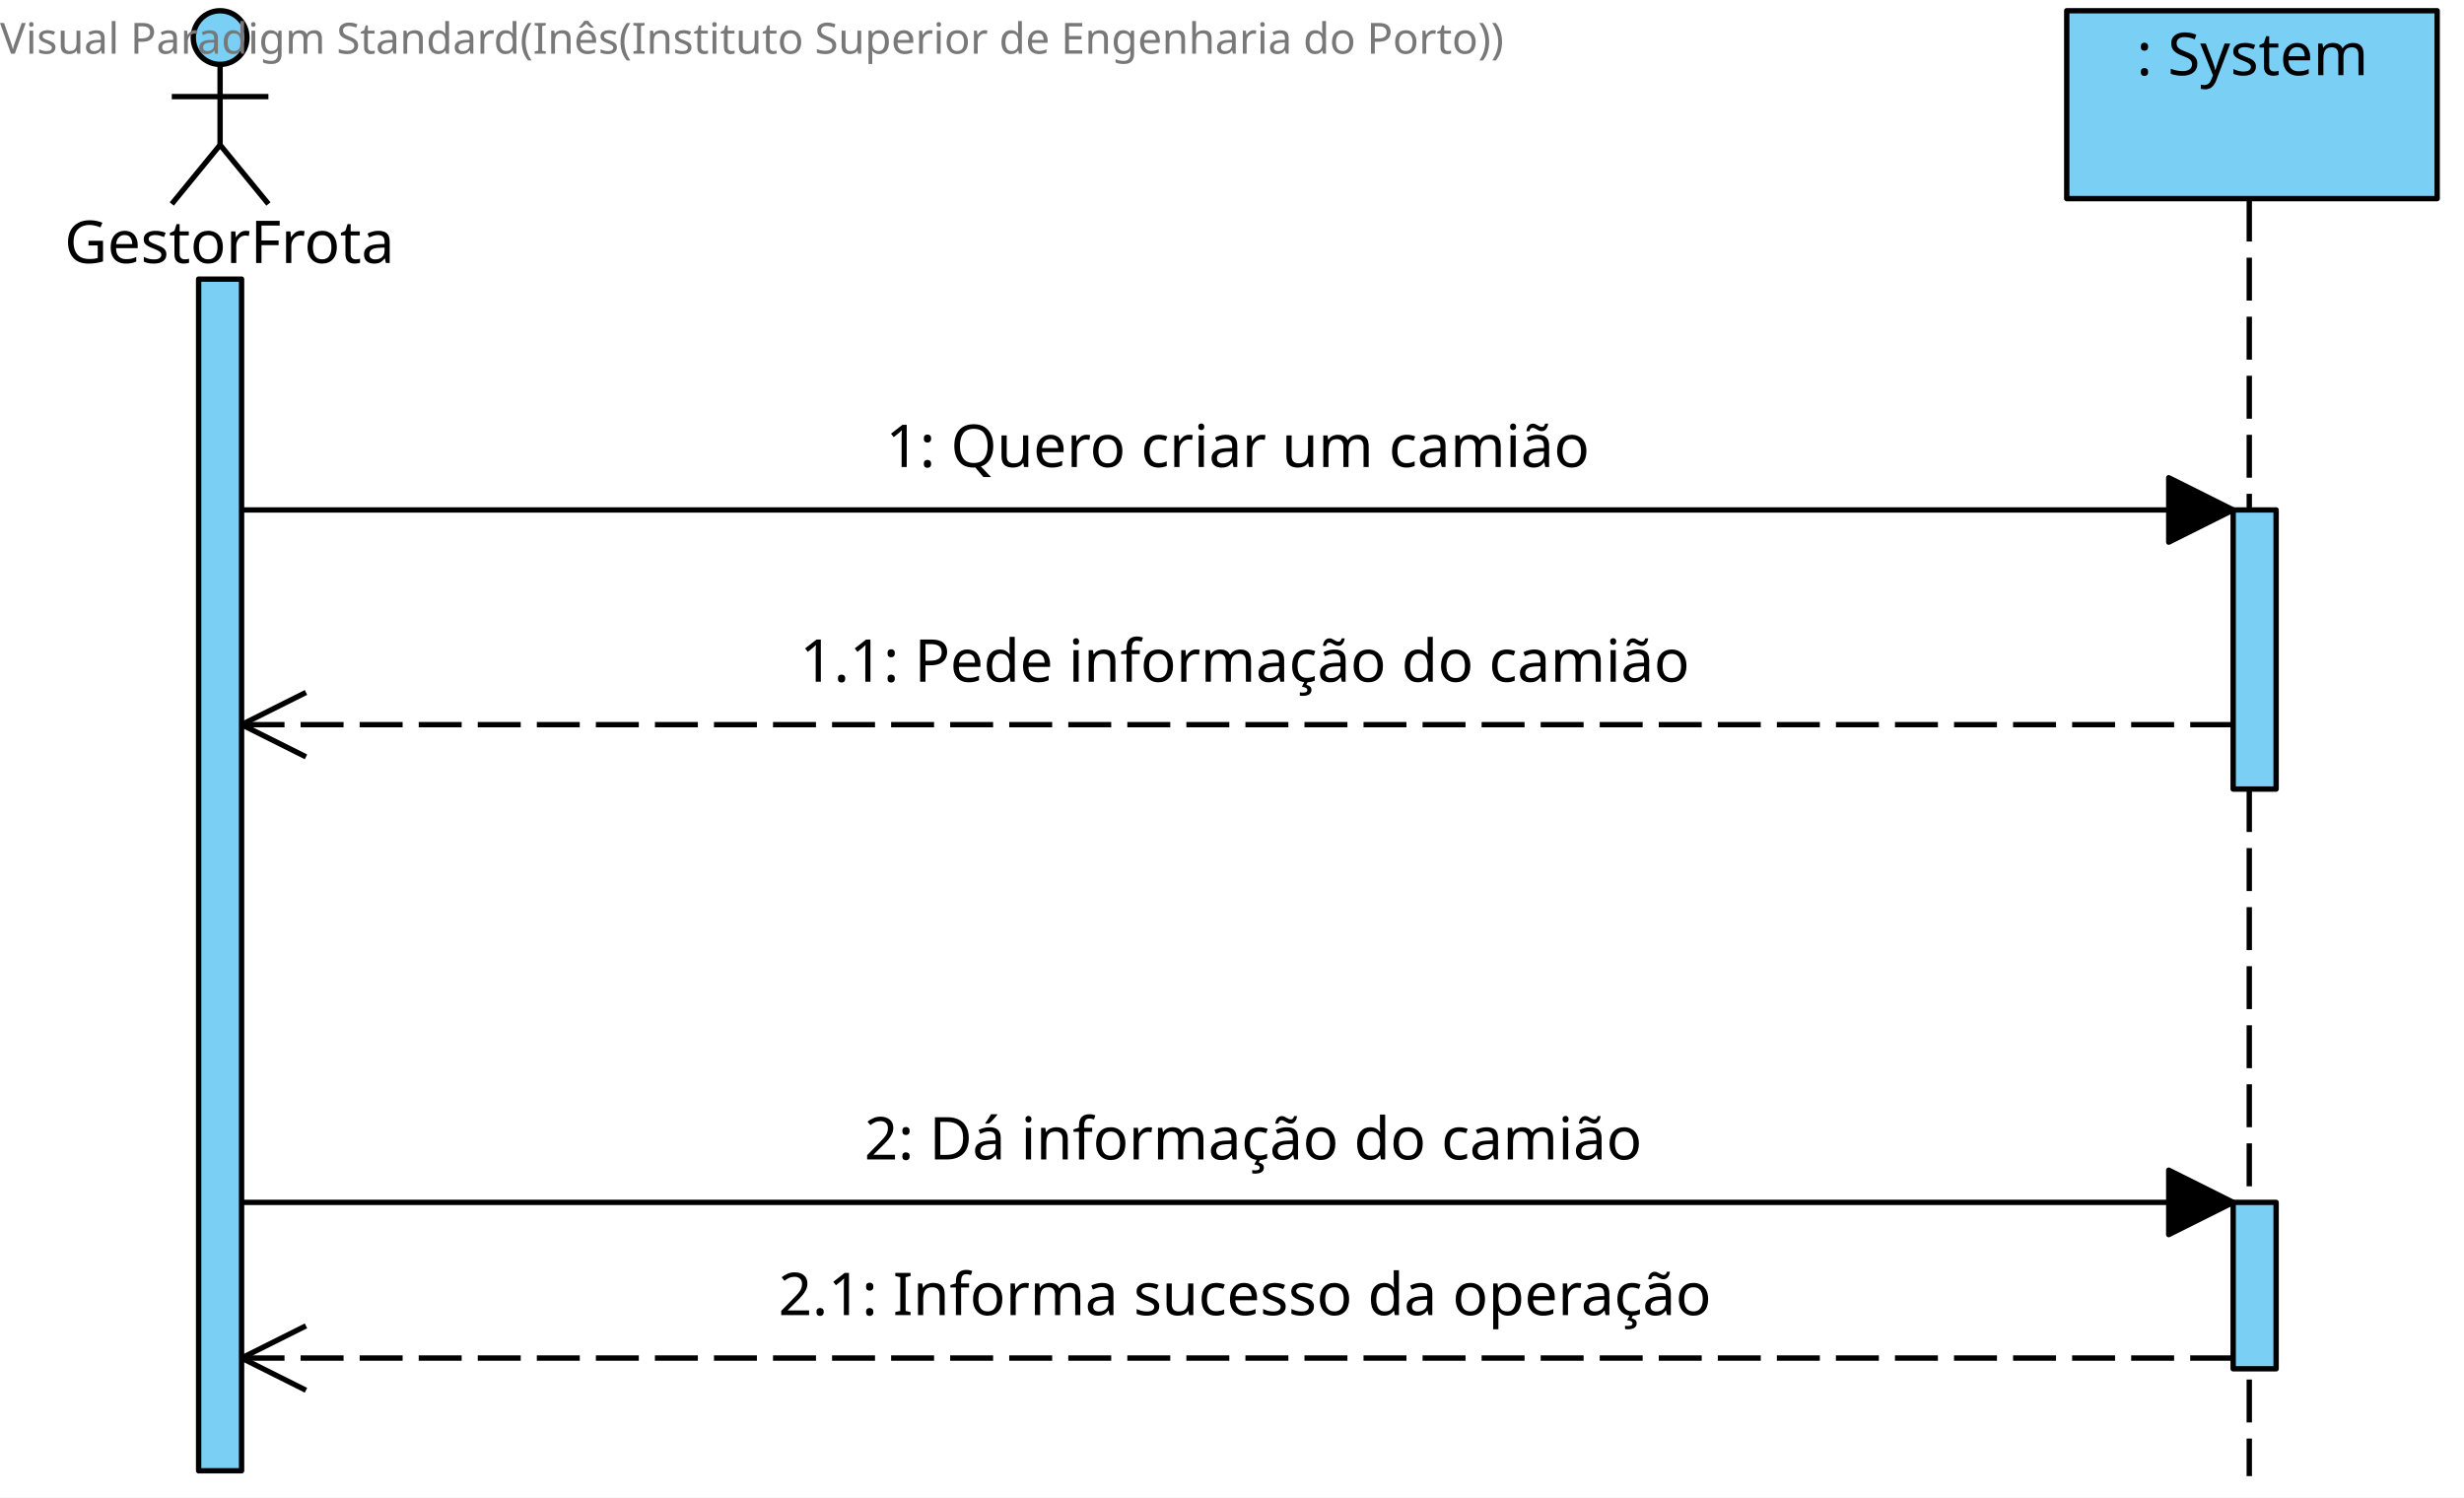
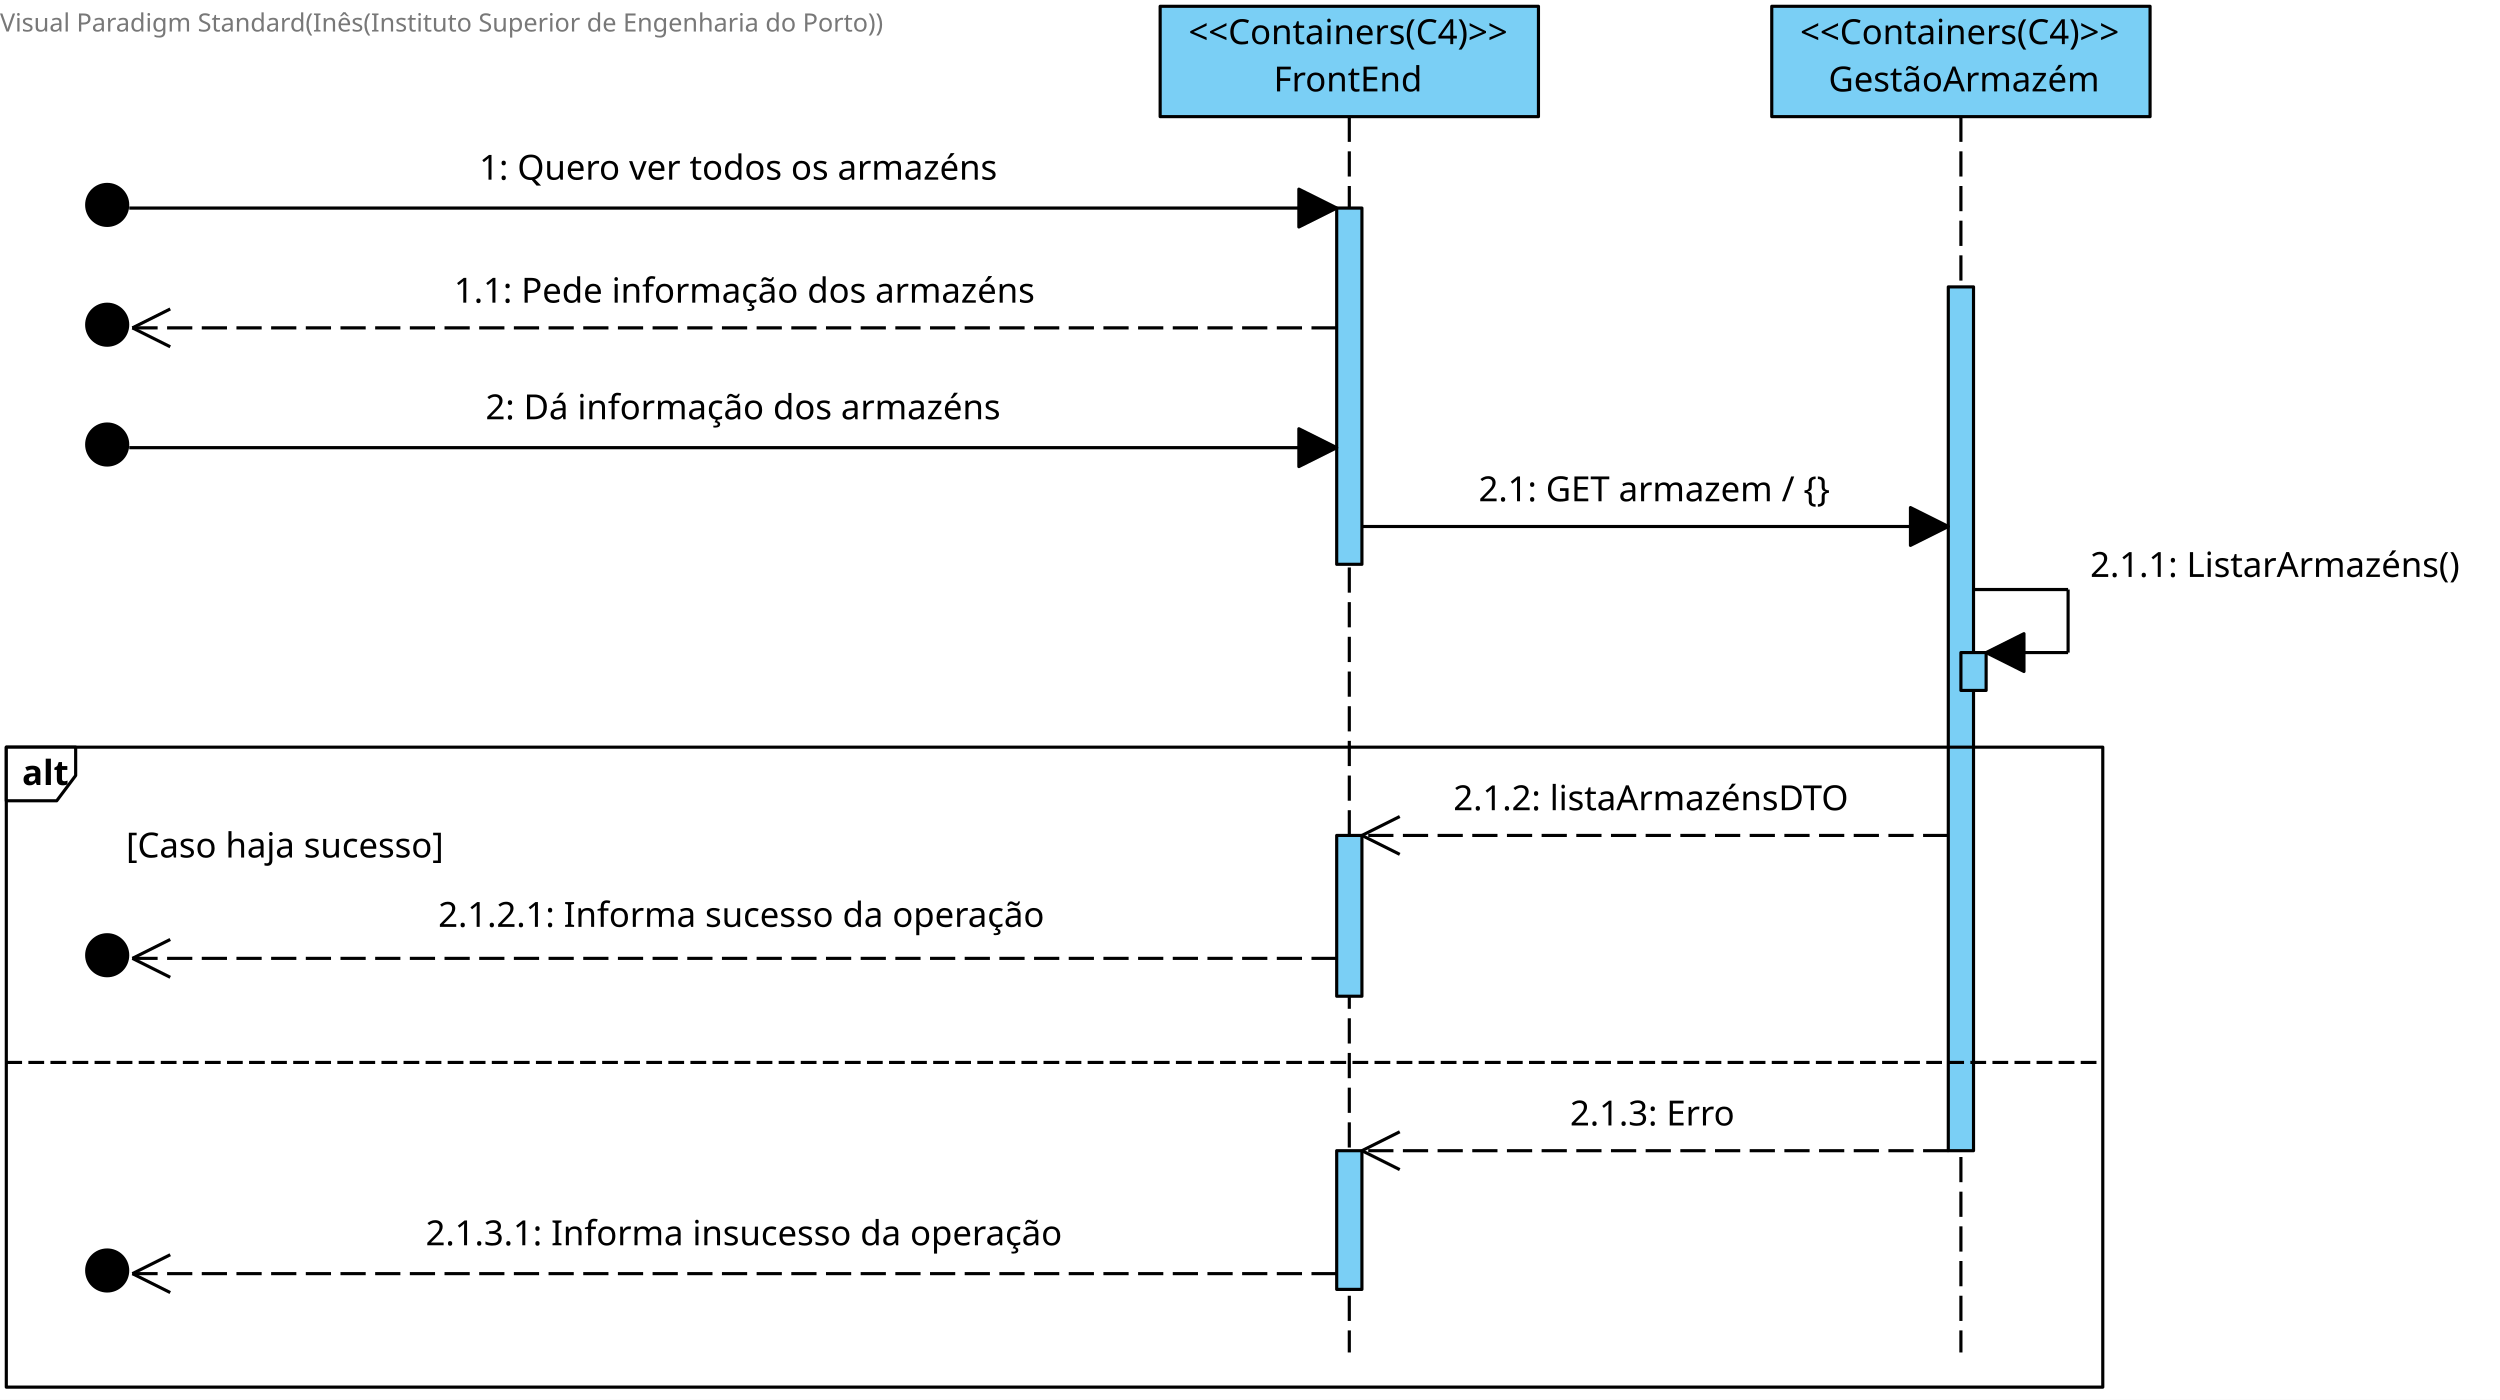
- <svg xmlns="http://www.w3.org/2000/svg" fill-opacity="0" color-rendering="auto" color-interpolation="auto" text-rendering="auto" stroke="rgb(0,0,0)" stroke-linecap="square" width="459" stroke-miterlimit="10" shape-rendering="auto" stroke-opacity="0" fill="rgb(0,0,0)" stroke-dasharray="none" font-weight="normal" stroke-width="1" height="279" font-family="'Dialog'" font-style="normal" stroke-linejoin="miter" font-size="12px" stroke-dashoffset="0" image-rendering="auto">
+ <svg xmlns="http://www.w3.org/2000/svg" fill-opacity="0" color-rendering="auto" color-interpolation="auto" text-rendering="auto" stroke="rgb(0,0,0)" stroke-linecap="square" width="793" stroke-miterlimit="10" shape-rendering="auto" stroke-opacity="0" fill="rgb(0,0,0)" stroke-dasharray="none" font-weight="normal" stroke-width="1" height="444" font-family="'Dialog'" font-style="normal" stroke-linejoin="miter" font-size="12px" stroke-dashoffset="0" image-rendering="auto">
  <defs id="genericDefs" />
  <g>
    <defs id="defs1">
      <clipPath clipPathUnits="userSpaceOnUse" id="clipPath1">
-         <path d="M-7 -7 L71 -7 L71 284 L-7 284 L-7 -7 Z" />
+         <path d="M-7 -7 L132 -7 L132 438 L-7 438 L-7 -7 Z" />
      </clipPath>
      <clipPath clipPathUnits="userSpaceOnUse" id="clipPath2">
-         <path d="M-7 -7 L81 -7 L81 284 L-7 284 L-7 -7 Z" />
+         <path d="M-7 -7 L19 -7 L19 124 L-7 124 L-7 -7 Z" />
      </clipPath>
      <clipPath clipPathUnits="userSpaceOnUse" id="clipPath3">
-         <path d="M-7 -7 L19 -7 L19 63 L-7 63 L-7 -7 Z" />
+         <path d="M-7 -7 L19 -7 L19 285 L-7 285 L-7 -7 Z" />
      </clipPath>
      <clipPath clipPathUnits="userSpaceOnUse" id="clipPath4">
-         <path d="M-7 -7 L19 -7 L19 42 L-7 42 L-7 -7 Z" />
+         <path d="M-7 -7 L26 -7 L26 31 L-7 31 L-7 -7 Z" />
      </clipPath>
      <clipPath clipPathUnits="userSpaceOnUse" id="clipPath5">
-         <path d="M-79 -15 L158 -15 L158 30 L-79 30 L-79 -15 Z" />
+         <path d="M-7 -7 L19 -7 L19 55 L-7 55 L-7 -7 Z" />
      </clipPath>
      <clipPath clipPathUnits="userSpaceOnUse" id="clipPath6">
-         <path d="M-70 -15 L140 -15 L140 30 L-70 30 L-70 -15 Z" />
+         <path d="M-7 -7 L19 -7 L19 23 L-7 23 L-7 -7 Z" />
      </clipPath>
      <clipPath clipPathUnits="userSpaceOnUse" id="clipPath7">
-         <path d="M0 0 L475 0 L475 104 L0 104 L0 0 Z" />
+         <path d="M-7 -7 L676 -7 L676 214 L-7 214 L-7 -7 Z" />
      </clipPath>
      <clipPath clipPathUnits="userSpaceOnUse" id="clipPath8">
-         <path d="M306 30 L306 45 L161 45 L161 30 ZM324 70 L324 85 L145 85 L145 70 ZM0 0 L0 104 L475 104 L475 0 L86 0 L86 7 L7 7 L7 0 Z" />
+         <path d="M137 23 L137 38 L38 38 L38 23 ZM-7 -7 L-7 214 L676 214 L676 -7 Z" />
      </clipPath>
      <clipPath clipPathUnits="userSpaceOnUse" id="clipPath9">
-         <path d="M324 30 L324 45 L145 45 L145 30 ZM0 0 L0 104 L475 104 L475 0 L306 0 L306 5 L161 5 L161 0 Z" />
+         <path d="M0 0 L0 18 L23 18 L23 0 Z" />
      </clipPath>
      <clipPath clipPathUnits="userSpaceOnUse" id="clipPath10">
-         <path d="M314 30 L314 45 L156 45 L156 30 ZM328 59 L328 74 L141 74 L141 59 ZM0 0 L0 104 L475 104 L475 0 Z" />
+         <path d="M-7 -7 L19 -7 L19 62 L-7 62 L-7 -7 Z" />
      </clipPath>
      <clipPath clipPathUnits="userSpaceOnUse" id="clipPath11">
-         <path d="M314 1 L314 16 L156 16 L156 1 ZM328 30 L328 45 L141 45 L141 30 ZM0 0 L0 104 L475 104 L475 0 Z" />
+         <path d="M-7 -7 L676 -7 L676 113 L-7 113 L-7 -7 Z" />
      </clipPath>
      <clipPath clipPathUnits="userSpaceOnUse" id="clipPath12">
-         <path d="M-187 -15 L374 -15 L374 30 L-187 30 L-187 -15 Z" />
+         <path d="M0 0 L0 4 L665 4 L665 0 Z" />
      </clipPath>
      <clipPath clipPathUnits="userSpaceOnUse" id="clipPath13">
-         <path d="M-158 -15 L316 -15 L316 30 L-158 30 L-158 -15 Z" />
+         <path d="M-7 -7 L676 -7 L676 94 L-7 94 L-7 -7 Z" />
      </clipPath>
      <clipPath clipPathUnits="userSpaceOnUse" id="clipPath14">
-         <path d="M-179 -15 L358 -15 L358 30 L-179 30 L-179 -15 Z" />
+         <path d="M0 0 L0 15 L120 15 L120 0 Z" />
      </clipPath>
      <clipPath clipPathUnits="userSpaceOnUse" id="clipPath15">
-         <path d="M-145 -15 L290 -15 L290 30 L-145 30 L-145 -15 Z" />
+         <path d="M-121 -30 L242 -30 L242 60 L-121 60 L-121 -30 Z" />
+       </clipPath>
+       <clipPath clipPathUnits="userSpaceOnUse" id="clipPath16">
+         <path d="M0 0 L290 0 L290 104 L0 104 L0 0 Z" />
+       </clipPath>
+       <clipPath clipPathUnits="userSpaceOnUse" id="clipPath17">
+         <path d="M208 30 L208 45 L78 45 L78 30 ZM0 0 L0 104 L290 104 L290 69 L272 69 L272 54 L290 54 L290 0 Z" />
+       </clipPath>
+       <clipPath clipPathUnits="userSpaceOnUse" id="clipPath18">
+         <path d="M212 30 L212 45 L69 45 L69 30 ZM0 0 L0 104 L290 104 L290 0 Z" />
+       </clipPath>
+       <clipPath clipPathUnits="userSpaceOnUse" id="clipPath19">
+         <path d="M0 0 L487 0 L487 104 L0 104 L0 0 Z" />
+       </clipPath>
+       <clipPath clipPathUnits="userSpaceOnUse" id="clipPath20">
+         <path d="M330 29 L330 44 L152 44 L152 29 ZM340 68 L340 83 L143 83 L143 68 ZM0 0 L0 104 L487 104 L487 16 L377 16 L377 0 Z" />
+       </clipPath>
+       <clipPath clipPathUnits="userSpaceOnUse" id="clipPath21">
+         <path d="M0 0 L486 0 L486 104 L0 104 L0 0 Z" />
+       </clipPath>
+       <clipPath clipPathUnits="userSpaceOnUse" id="clipPath22">
+         <path d="M342 28 L342 43 L137 43 L137 28 ZM0 0 L0 104 L486 104 L486 6 L459 6 L459 0 Z" />
+       </clipPath>
+       <clipPath clipPathUnits="userSpaceOnUse" id="clipPath23">
+         <path d="M179 30 L179 45 L107 45 L107 30 ZM0 0 L0 104 L290 104 L290 0 Z" />
+       </clipPath>
+       <clipPath clipPathUnits="userSpaceOnUse" id="clipPath24">
+         <path d="M348 29 L348 44 L134 44 L134 29 ZM0 0 L0 104 L486 104 L486 0 Z" />
+       </clipPath>
+       <clipPath clipPathUnits="userSpaceOnUse" id="clipPath25">
+         <path d="M0 0 L134 0 L134 124 L0 124 L0 0 Z" />
+       </clipPath>
+       <clipPath clipPathUnits="userSpaceOnUse" id="clipPath26">
+         <path d="M0 0 L0 10 L14 10 L14 25 L0 25 L0 108 L18 108 L18 123 L0 123 L0 124 L134 124 L134 49 L78 49 L78 34 L134 34 L134 0 Z" />
+       </clipPath>
+       <clipPath clipPathUnits="userSpaceOnUse" id="clipPath27">
+         <path d="M339 30 L339 45 L142 45 L142 30 ZM328 67 L328 82 L152 82 L152 67 ZM0 0 L0 104 L468 104 L468 93 L486 93 L486 0 L329 0 L329 6 L151 6 L151 0 Z" />
+       </clipPath>
+       <clipPath clipPathUnits="userSpaceOnUse" id="clipPath28">
+         <path d="M329 29 L329 44 L153 44 L153 29 ZM0 0 L0 104 L487 104 L487 70 L469 70 L469 55 L487 55 L487 0 L340 0 L340 7 L143 7 L143 0 Z" />
+       </clipPath>
+       <clipPath clipPathUnits="userSpaceOnUse" id="clipPath29">
+         <path d="M-176 -15 L352 -15 L352 30 L-176 30 L-176 -15 Z" />
+       </clipPath>
+       <clipPath clipPathUnits="userSpaceOnUse" id="clipPath30">
+         <path d="M-197 -15 L394 -15 L394 30 L-197 30 L-197 -15 Z" />
+       </clipPath>
+       <clipPath clipPathUnits="userSpaceOnUse" id="clipPath31">
+         <path d="M-135 -15 L270 -15 L270 30 L-135 30 L-135 -15 Z" />
+       </clipPath>
+       <clipPath clipPathUnits="userSpaceOnUse" id="clipPath32">
+         <path d="M-214 -15 L428 -15 L428 30 L-214 30 L-214 -15 Z" />
+       </clipPath>
+       <clipPath clipPathUnits="userSpaceOnUse" id="clipPath33">
+         <path d="M-72 -15 L144 -15 L144 30 L-72 30 L-72 -15 Z" />
+       </clipPath>
+       <clipPath clipPathUnits="userSpaceOnUse" id="clipPath34">
+         <path d="M-205 -15 L410 -15 L410 30 L-205 30 L-205 -15 Z" />
+       </clipPath>
+       <clipPath clipPathUnits="userSpaceOnUse" id="clipPath35">
+         <path d="M-178 -15 L356 -15 L356 30 L-178 30 L-178 -15 Z" />
+       </clipPath>
+       <clipPath clipPathUnits="userSpaceOnUse" id="clipPath36">
+         <path d="M-143 -15 L286 -15 L286 30 L-143 30 L-143 -15 Z" />
+       </clipPath>
+       <clipPath clipPathUnits="userSpaceOnUse" id="clipPath37">
+         <path d="M-130 -15 L260 -15 L260 30 L-130 30 L-130 -15 Z" />
      </clipPath>
    </defs>
    <g fill="white" text-rendering="geometricPrecision" fill-opacity="1" stroke-opacity="1" stroke="white">
-       <rect x="0" width="459" height="279" y="0" stroke="none" />
-     </g>
-     <g font-size="11px" transform="translate(11,2)" fill-opacity="1" fill="rgb(122,207,245)" text-rendering="geometricPrecision" image-rendering="optimizeQuality" font-family="sans-serif" stroke="rgb(122,207,245)" stroke-opacity="1">
-       <circle r="5" clip-path="url(#clipPath1)" cx="30" cy="5" stroke="none" />
-       <rect x="26" width="8" height="222" y="50" clip-path="url(#clipPath1)" stroke="none" />
-     </g>
-     <g stroke-linecap="butt" font-size="11px" transform="translate(11,2)" fill-opacity="1" fill="black" text-rendering="geometricPrecision" image-rendering="optimizeQuality" font-family="sans-serif" stroke-linejoin="round" stroke="black" stroke-opacity="1" stroke-miterlimit="0">
-       <circle fill="none" r="5" clip-path="url(#clipPath1)" cx="30" cy="5" />
-       <rect fill="none" x="26" width="8" height="222" y="50" clip-path="url(#clipPath1)" />
-       <line y2="25" fill="none" x1="30" clip-path="url(#clipPath1)" x2="30" y1="10" />
-       <line y2="36" fill="none" x1="30" clip-path="url(#clipPath1)" x2="21" y1="25" />
-       <line y2="36" fill="none" x1="30" clip-path="url(#clipPath1)" x2="39" y1="25" />
-       <line y2="16" fill="none" x1="21" clip-path="url(#clipPath1)" x2="39" y1="16" />
-     </g>
-     <g font-size="11px" transform="translate(385,2)" fill-opacity="1" fill="rgb(122,207,245)" text-rendering="geometricPrecision" image-rendering="optimizeQuality" font-family="sans-serif" stroke="rgb(122,207,245)" stroke-opacity="1">
-       <rect x="0" width="69" height="35" y="0" clip-path="url(#clipPath2)" stroke="none" />
-     </g>
-     <g stroke-linecap="butt" font-size="11px" transform="translate(385,2)" fill-opacity="1" fill="black" text-rendering="geometricPrecision" image-rendering="optimizeQuality" font-family="sans-serif" stroke-linejoin="round" stroke="black" stroke-opacity="1" stroke-miterlimit="0">
-       <rect fill="none" x="0" width="69" height="35" y="0" clip-path="url(#clipPath2)" />
-       <line clip-path="url(#clipPath2)" fill="none" x1="34" x2="34" y1="35" y2="273" stroke-linejoin="bevel" stroke-dasharray="8,3" />
-     </g>
-     <g font-size="11px" transform="translate(416,95)" fill-opacity="1" fill="rgb(122,207,245)" text-rendering="geometricPrecision" image-rendering="optimizeQuality" font-family="sans-serif" stroke="rgb(122,207,245)" stroke-opacity="1">
-       <rect x="0" width="8" height="52" y="0" clip-path="url(#clipPath3)" stroke="none" />
-     </g>
-     <g stroke-linecap="butt" font-size="11px" transform="translate(416,95)" fill-opacity="1" fill="black" text-rendering="geometricPrecision" image-rendering="optimizeQuality" font-family="sans-serif" stroke-linejoin="round" stroke="black" stroke-opacity="1" stroke-miterlimit="0">
-       <rect fill="none" x="0" width="8" height="52" y="0" clip-path="url(#clipPath3)" />
-     </g>
-     <g font-size="11px" transform="translate(416,224)" fill-opacity="1" fill="rgb(122,207,245)" text-rendering="geometricPrecision" image-rendering="optimizeQuality" font-family="sans-serif" stroke="rgb(122,207,245)" stroke-opacity="1">
-       <rect x="0" width="8" height="31" y="0" clip-path="url(#clipPath4)" stroke="none" />
-     </g>
-     <g stroke-linecap="butt" font-size="11px" transform="translate(416,224)" fill-opacity="1" fill="black" text-rendering="geometricPrecision" image-rendering="optimizeQuality" font-family="sans-serif" stroke-linejoin="round" stroke="black" stroke-opacity="1" stroke-miterlimit="0">
-       <rect fill="none" x="0" width="8" height="31" y="0" clip-path="url(#clipPath4)" />
-     </g>
-     <g font-size="11px" transform="translate(2,37)" fill-opacity="1" fill="black" text-rendering="geometricPrecision" image-rendering="optimizeQuality" font-family="sans-serif" stroke="black" stroke-opacity="1">
-       <text x="10" xml:space="preserve" y="12" clip-path="url(#clipPath5)" stroke="none">GestorFrota</text>
-     </g>
-     <g font-size="11px" transform="translate(385,2)" fill-opacity="1" fill="black" text-rendering="geometricPrecision" image-rendering="optimizeQuality" font-family="sans-serif" stroke="black" stroke-opacity="1">
-       <text x="13" xml:space="preserve" y="12" clip-path="url(#clipPath6)" stroke="none">: System</text>
-     </g>
-     <g stroke-linecap="butt" font-size="11px" transform="translate(-5,45)" fill-opacity="1" fill="black" text-rendering="geometricPrecision" image-rendering="optimizeQuality" font-family="sans-serif" stroke-linejoin="round" stroke="black" stroke-opacity="1">
-       <line y2="50" fill="none" x1="50" clip-path="url(#clipPath8)" x2="421" y1="50" />
-       <polygon points=" 421 50 409 44 409 56" clip-path="url(#clipPath8)" stroke="none" />
-       <polygon fill="none" points=" 421 50 409 44 409 56" clip-path="url(#clipPath8)" />
-     </g>
-     <g fill-opacity="1" text-rendering="geometricPrecision" stroke="black" stroke-linecap="butt" transform="translate(-5,85)" stroke-miterlimit="0" stroke-opacity="1" fill="black" stroke-dasharray="8,3" font-family="sans-serif" stroke-linejoin="round" font-size="11px" image-rendering="optimizeQuality">
-       <line y2="50" fill="none" x1="421" clip-path="url(#clipPath9)" x2="50" y1="50" />
-       <line clip-path="url(#clipPath9)" fill="none" x1="50" x2="62" y1="50" y2="56" stroke-dasharray="none" stroke-miterlimit="10" />
-       <line clip-path="url(#clipPath9)" fill="none" x1="50" x2="62" y1="50" y2="44" stroke-dasharray="none" stroke-miterlimit="10" />
-     </g>
-     <g stroke-linecap="butt" font-size="11px" transform="translate(-5,174)" fill-opacity="1" fill="black" text-rendering="geometricPrecision" image-rendering="optimizeQuality" font-family="sans-serif" stroke-linejoin="round" stroke="black" stroke-opacity="1">
-       <line y2="50" fill="none" x1="50" clip-path="url(#clipPath10)" x2="421" y1="50" />
-       <polygon points=" 421 50 409 44 409 56" clip-path="url(#clipPath10)" stroke="none" />
-       <polygon fill="none" points=" 421 50 409 44 409 56" clip-path="url(#clipPath10)" />
-     </g>
-     <g fill-opacity="1" text-rendering="geometricPrecision" stroke="black" stroke-linecap="butt" transform="translate(-5,203)" stroke-miterlimit="0" stroke-opacity="1" fill="black" stroke-dasharray="8,3" font-family="sans-serif" stroke-linejoin="round" font-size="11px" image-rendering="optimizeQuality">
-       <line y2="50" fill="none" x1="421" clip-path="url(#clipPath11)" x2="50" y1="50" />
-       <line clip-path="url(#clipPath11)" fill="none" x1="50" x2="62" y1="50" y2="56" stroke-dasharray="none" stroke-miterlimit="10" />
-       <line clip-path="url(#clipPath11)" fill="none" x1="50" x2="62" y1="50" y2="44" stroke-dasharray="none" stroke-miterlimit="10" />
-     </g>
-     <g font-size="11px" transform="translate(136,233)" fill-opacity="1" fill="white" text-rendering="geometricPrecision" image-rendering="optimizeQuality" font-family="sans-serif" stroke="white" stroke-opacity="1">
-       <rect x="0" width="187" height="15" y="0" clip-path="url(#clipPath12)" stroke="none" />
-       <text fill="black" x="9" xml:space="preserve" y="12" clip-path="url(#clipPath12)" stroke="none">2.1: Informa sucesso da operação</text>
-     </g>
-     <g font-size="11px" transform="translate(151,204)" fill-opacity="1" fill="white" text-rendering="geometricPrecision" image-rendering="optimizeQuality" font-family="sans-serif" stroke="white" stroke-opacity="1">
-       <rect x="0" width="158" height="15" y="0" clip-path="url(#clipPath13)" stroke="none" />
-       <text fill="black" x="10" xml:space="preserve" y="12" clip-path="url(#clipPath13)" stroke="none">2: Dá informação do camião</text>
-     </g>
-     <g font-size="11px" transform="translate(140,115)" fill-opacity="1" fill="white" text-rendering="geometricPrecision" image-rendering="optimizeQuality" font-family="sans-serif" stroke="white" stroke-opacity="1">
-       <rect x="0" width="179" height="15" y="0" clip-path="url(#clipPath14)" stroke="none" />
-       <text fill="black" x="9" xml:space="preserve" y="12" clip-path="url(#clipPath14)" stroke="none">1.1: Pede informação do camião</text>
-     </g>
-     <g font-size="11px" transform="translate(156,75)" fill-opacity="1" fill="white" text-rendering="geometricPrecision" image-rendering="optimizeQuality" font-family="sans-serif" stroke="white" stroke-opacity="1">
-       <rect x="0" width="145" height="15" y="0" clip-path="url(#clipPath15)" stroke="none" />
-       <text fill="black" x="9" xml:space="preserve" y="12" clip-path="url(#clipPath15)" stroke="none">1: Quero criar um camião</text>
+       <rect x="0" width="793" height="444" y="0" stroke="none" />
+     </g>
+     <g font-size="11px" transform="translate(368,2)" fill-opacity="1" fill="rgb(122,207,245)" text-rendering="geometricPrecision" image-rendering="optimizeQuality" font-family="sans-serif" stroke="rgb(122,207,245)" stroke-opacity="1">
+       <rect x="0" width="120" height="35" y="0" clip-path="url(#clipPath1)" stroke="none" />
+     </g>
+     <g stroke-linecap="butt" font-size="11px" transform="translate(368,2)" fill-opacity="1" fill="black" text-rendering="geometricPrecision" image-rendering="optimizeQuality" font-family="sans-serif" stroke-linejoin="round" stroke="black" stroke-opacity="1" stroke-miterlimit="0">
+       <rect fill="none" x="0" width="120" height="35" y="0" clip-path="url(#clipPath1)" />
+       <line clip-path="url(#clipPath1)" fill="none" x1="60" x2="60" y1="35" y2="427" stroke-linejoin="bevel" stroke-dasharray="8,3" />
+     </g>
+     <g font-size="11px" transform="translate(424,66)" fill-opacity="1" fill="rgb(122,207,245)" text-rendering="geometricPrecision" image-rendering="optimizeQuality" font-family="sans-serif" stroke="rgb(122,207,245)" stroke-opacity="1">
+       <rect x="0" width="8" height="113" y="0" clip-path="url(#clipPath2)" stroke="none" />
+     </g>
+     <g stroke-linecap="butt" font-size="11px" transform="translate(424,66)" fill-opacity="1" fill="black" text-rendering="geometricPrecision" image-rendering="optimizeQuality" font-family="sans-serif" stroke-linejoin="round" stroke="black" stroke-opacity="1" stroke-miterlimit="0">
+       <rect fill="none" x="0" width="8" height="113" y="0" clip-path="url(#clipPath2)" />
+     </g>
+     <g font-size="11px" transform="translate(562,2)" fill-opacity="1" fill="rgb(122,207,245)" text-rendering="geometricPrecision" image-rendering="optimizeQuality" font-family="sans-serif" stroke="rgb(122,207,245)" stroke-opacity="1">
+       <rect x="0" width="120" height="35" y="0" clip-path="url(#clipPath1)" stroke="none" />
+     </g>
+     <g stroke-linecap="butt" font-size="11px" transform="translate(562,2)" fill-opacity="1" fill="black" text-rendering="geometricPrecision" image-rendering="optimizeQuality" font-family="sans-serif" stroke-linejoin="round" stroke="black" stroke-opacity="1" stroke-miterlimit="0">
+       <rect fill="none" x="0" width="120" height="35" y="0" clip-path="url(#clipPath1)" />
+       <line clip-path="url(#clipPath1)" fill="none" x1="60" x2="60" y1="35" y2="427" stroke-linejoin="bevel" stroke-dasharray="8,3" />
+     </g>
+     <g font-size="11px" transform="translate(618,91)" fill-opacity="1" fill="rgb(122,207,245)" text-rendering="geometricPrecision" image-rendering="optimizeQuality" font-family="sans-serif" stroke="rgb(122,207,245)" stroke-opacity="1">
+       <rect x="0" width="8" height="274" y="0" clip-path="url(#clipPath3)" stroke="none" />
+     </g>
+     <g stroke-linecap="butt" font-size="11px" transform="translate(618,91)" fill-opacity="1" fill="black" text-rendering="geometricPrecision" image-rendering="optimizeQuality" font-family="sans-serif" stroke-linejoin="round" stroke="black" stroke-opacity="1" stroke-miterlimit="0">
+       <rect fill="none" x="0" width="8" height="274" y="0" clip-path="url(#clipPath3)" />
+     </g>
+     <g font-size="11px" transform="translate(27,56)" fill-opacity="1" fill="black" text-rendering="geometricPrecision" image-rendering="optimizeQuality" font-family="sans-serif" stroke="black" stroke-opacity="1">
+       <circle r="7" clip-path="url(#clipPath4)" cx="7" cy="9" stroke="none" />
+     </g>
+     <g font-size="11px" transform="translate(27,294)" fill-opacity="1" fill="black" text-rendering="geometricPrecision" image-rendering="optimizeQuality" font-family="sans-serif" stroke="black" stroke-opacity="1">
+       <circle r="7" clip-path="url(#clipPath4)" cx="7" cy="9" stroke="none" />
+     </g>
+     <g font-size="11px" transform="translate(27,394)" fill-opacity="1" fill="black" text-rendering="geometricPrecision" image-rendering="optimizeQuality" font-family="sans-serif" stroke="black" stroke-opacity="1">
+       <circle r="7" clip-path="url(#clipPath4)" cx="7" cy="9" stroke="none" />
+     </g>
+     <g font-size="11px" transform="translate(424,365)" fill-opacity="1" fill="rgb(122,207,245)" text-rendering="geometricPrecision" image-rendering="optimizeQuality" font-family="sans-serif" stroke="rgb(122,207,245)" stroke-opacity="1">
+       <rect x="0" width="8" height="44" y="0" clip-path="url(#clipPath5)" stroke="none" />
+     </g>
+     <g stroke-linecap="butt" font-size="11px" transform="translate(424,365)" fill-opacity="1" fill="black" text-rendering="geometricPrecision" image-rendering="optimizeQuality" font-family="sans-serif" stroke-linejoin="round" stroke="black" stroke-opacity="1" stroke-miterlimit="0">
+       <rect fill="none" x="0" width="8" height="44" y="0" clip-path="url(#clipPath5)" />
+     </g>
+     <g font-size="11px" transform="translate(622,207)" fill-opacity="1" fill="rgb(122,207,245)" text-rendering="geometricPrecision" image-rendering="optimizeQuality" font-family="sans-serif" stroke="rgb(122,207,245)" stroke-opacity="1">
+       <rect x="0" width="8" height="12" y="0" clip-path="url(#clipPath6)" stroke="none" />
+     </g>
+     <g stroke-linecap="butt" font-size="11px" transform="translate(622,207)" fill-opacity="1" fill="black" text-rendering="geometricPrecision" image-rendering="optimizeQuality" font-family="sans-serif" stroke-linejoin="round" stroke="black" stroke-opacity="1" stroke-miterlimit="0">
+       <rect fill="none" x="0" width="8" height="12" y="0" clip-path="url(#clipPath6)" />
+     </g>
+     <g fill-opacity="1" text-rendering="geometricPrecision" stroke="black" stroke-linecap="butt" transform="translate(2,237)" stroke-miterlimit="0" stroke-opacity="1" fill="black" font-weight="bold" font-family="sans-serif" stroke-linejoin="round" font-size="11px" image-rendering="optimizeQuality">
+       <rect fill="none" x="0" width="665" height="203" y="0" clip-path="url(#clipPath8)" />
+     </g>
+     <g font-size="11px" transform="translate(2,237)" fill-opacity="1" fill="white" text-rendering="geometricPrecision" image-rendering="optimizeQuality" font-family="sans-serif" stroke="white" font-weight="bold" stroke-opacity="1">
+       <path d="M22 0 L22 9 L16 17 L0 17 L0 0 Z" stroke="none" clip-path="url(#clipPath8)" />
+     </g>
+     <g fill-opacity="1" text-rendering="geometricPrecision" stroke="black" stroke-linecap="butt" transform="translate(2,237)" stroke-miterlimit="0" stroke-opacity="1" fill="black" font-weight="bold" font-family="sans-serif" stroke-linejoin="round" font-size="11px" image-rendering="optimizeQuality">
+       <path fill="none" d="M22 0 L22 9 L16 17 L0 17 L0 0 Z" clip-path="url(#clipPath8)" />
+     </g>
+     <g font-size="11px" transform="translate(2,237)" fill-opacity="1" fill="black" text-rendering="geometricPrecision" image-rendering="optimizeQuality" font-family="sans-serif" stroke="black" font-weight="bold" stroke-opacity="1">
+       <text x="5" xml:space="preserve" y="12" clip-path="url(#clipPath9)" stroke="none">alt</text>
+     </g>
+     <g font-size="11px" transform="translate(27,94)" fill-opacity="1" fill="black" text-rendering="geometricPrecision" image-rendering="optimizeQuality" font-family="sans-serif" stroke="black" stroke-opacity="1">
+       <circle r="7" clip-path="url(#clipPath4)" cx="7" cy="9" stroke="none" />
+     </g>
+     <g font-size="11px" transform="translate(424,265)" fill-opacity="1" fill="rgb(122,207,245)" text-rendering="geometricPrecision" image-rendering="optimizeQuality" font-family="sans-serif" stroke="rgb(122,207,245)" stroke-opacity="1">
+       <rect x="0" width="8" height="51" y="0" clip-path="url(#clipPath10)" stroke="none" />
+     </g>
+     <g stroke-linecap="butt" font-size="11px" transform="translate(424,265)" fill-opacity="1" fill="black" text-rendering="geometricPrecision" image-rendering="optimizeQuality" font-family="sans-serif" stroke-linejoin="round" stroke="black" stroke-opacity="1" stroke-miterlimit="0">
+       <rect fill="none" x="0" width="8" height="51" y="0" clip-path="url(#clipPath10)" />
+     </g>
+     <g font-size="11px" transform="translate(27,132)" fill-opacity="1" fill="black" text-rendering="geometricPrecision" image-rendering="optimizeQuality" font-family="sans-serif" stroke="black" stroke-opacity="1">
+       <circle r="7" clip-path="url(#clipPath4)" cx="7" cy="9" stroke="none" />
+     </g>
+     <g fill-opacity="1" text-rendering="geometricPrecision" stroke="black" stroke-linecap="butt" transform="translate(2,255)" stroke-miterlimit="0" stroke-opacity="1" fill="black" stroke-dasharray="5,2" font-family="sans-serif" stroke-linejoin="bevel" font-size="11px" image-rendering="optimizeQuality">
+       <line y2="82" fill="none" x1="0" clip-path="url(#clipPath13)" x2="664" y1="82" />
+     </g>
+     <g font-size="11px" transform="translate(30,260)" fill-opacity="1" fill="white" text-rendering="geometricPrecision" image-rendering="optimizeQuality" font-family="sans-serif" stroke="white" stroke-opacity="1">
+       <rect x="9" width="101" height="17" y="-1" clip-path="url(#clipPath14)" stroke="none" />
+       <text fill="black" x="10" xml:space="preserve" y="12" clip-path="url(#clipPath14)" stroke="none">[Caso haja sucesso]</text>
+     </g>
+     <g font-size="11px" transform="translate(368,2)" fill-opacity="1" fill="black" text-rendering="geometricPrecision" image-rendering="optimizeQuality" font-family="sans-serif" stroke="black" stroke-opacity="1">
+       <text x="9" xml:space="preserve" y="12" clip-path="url(#clipPath15)" stroke="none">&lt;&lt;Containers(C4)&gt;&gt;</text>
+       <text x="36" xml:space="preserve" y="27" clip-path="url(#clipPath15)" stroke="none">FrontEnd</text>
+     </g>
+     <g font-size="11px" transform="translate(562,2)" fill-opacity="1" fill="black" text-rendering="geometricPrecision" image-rendering="optimizeQuality" font-family="sans-serif" stroke="black" stroke-opacity="1">
+       <text x="9" xml:space="preserve" y="12" clip-path="url(#clipPath15)" stroke="none">&lt;&lt;Containers(C4)&gt;&gt;</text>
+       <text x="18" xml:space="preserve" y="27" clip-path="url(#clipPath15)" stroke="none">GestãoArmazém</text>
+     </g>
+     <g stroke-linecap="butt" font-size="11px" transform="translate(382,117)" fill-opacity="1" fill="black" text-rendering="geometricPrecision" image-rendering="optimizeQuality" font-family="sans-serif" stroke-linejoin="round" stroke="black" stroke-opacity="1">
+       <line y2="50" fill="none" x1="50" clip-path="url(#clipPath17)" x2="236" y1="50" />
+       <polygon points=" 236 50 224 44 224 56" clip-path="url(#clipPath17)" stroke="none" />
+       <polygon fill="none" points=" 236 50 224 44 224 56" clip-path="url(#clipPath17)" />
+     </g>
+     <g fill-opacity="1" text-rendering="geometricPrecision" stroke="black" stroke-linecap="butt" transform="translate(382,215)" stroke-miterlimit="0" stroke-opacity="1" fill="black" stroke-dasharray="8,3" font-family="sans-serif" stroke-linejoin="round" font-size="11px" image-rendering="optimizeQuality">
+       <line y2="50" fill="none" x1="236" clip-path="url(#clipPath18)" x2="50" y1="50" />
+       <line clip-path="url(#clipPath18)" fill="none" x1="50" x2="62" y1="50" y2="56" stroke-dasharray="none" stroke-miterlimit="10" />
+       <line clip-path="url(#clipPath18)" fill="none" x1="50" x2="62" y1="50" y2="44" stroke-dasharray="none" stroke-miterlimit="10" />
+     </g>
+     <g stroke-linecap="butt" font-size="11px" transform="translate(-9,16)" fill-opacity="1" fill="black" text-rendering="geometricPrecision" image-rendering="optimizeQuality" font-family="sans-serif" stroke-linejoin="round" stroke="black" stroke-opacity="1">
+       <line y2="50" fill="none" x1="50" clip-path="url(#clipPath20)" x2="433" y1="50" />
+       <polygon points=" 433 50 421 44 421 56" clip-path="url(#clipPath20)" stroke="none" />
+       <polygon fill="none" points=" 433 50 421 44 421 56" clip-path="url(#clipPath20)" />
+     </g>
+     <g fill-opacity="1" text-rendering="geometricPrecision" stroke="black" stroke-linecap="butt" transform="translate(-8,254)" stroke-miterlimit="0" stroke-opacity="1" fill="black" stroke-dasharray="8,3" font-family="sans-serif" stroke-linejoin="round" font-size="11px" image-rendering="optimizeQuality">
+       <line y2="50" fill="none" x1="432" clip-path="url(#clipPath22)" x2="50" y1="50" />
+       <line clip-path="url(#clipPath22)" fill="none" x1="50" x2="62" y1="50" y2="56" stroke-dasharray="none" stroke-miterlimit="10" />
+       <line clip-path="url(#clipPath22)" fill="none" x1="50" x2="62" y1="50" y2="44" stroke-dasharray="none" stroke-miterlimit="10" />
+     </g>
+     <g fill-opacity="1" text-rendering="geometricPrecision" stroke="black" stroke-linecap="butt" transform="translate(382,315)" stroke-miterlimit="0" stroke-opacity="1" fill="black" stroke-dasharray="8,3" font-family="sans-serif" stroke-linejoin="round" font-size="11px" image-rendering="optimizeQuality">
+       <line y2="50" fill="none" x1="236" clip-path="url(#clipPath23)" x2="50" y1="50" />
+       <line clip-path="url(#clipPath23)" fill="none" x1="50" x2="62" y1="50" y2="56" stroke-dasharray="none" stroke-miterlimit="10" />
+       <line clip-path="url(#clipPath23)" fill="none" x1="50" x2="62" y1="50" y2="44" stroke-dasharray="none" stroke-miterlimit="10" />
+     </g>
+     <g fill-opacity="1" text-rendering="geometricPrecision" stroke="black" stroke-linecap="butt" transform="translate(-8,354)" stroke-miterlimit="0" stroke-opacity="1" fill="black" stroke-dasharray="8,3" font-family="sans-serif" stroke-linejoin="round" font-size="11px" image-rendering="optimizeQuality">
+       <line y2="50" fill="none" x1="432" clip-path="url(#clipPath24)" x2="50" y1="50" />
+       <line clip-path="url(#clipPath24)" fill="none" x1="50" x2="62" y1="50" y2="56" stroke-dasharray="none" stroke-miterlimit="10" />
+       <line clip-path="url(#clipPath24)" fill="none" x1="50" x2="62" y1="50" y2="44" stroke-dasharray="none" stroke-miterlimit="10" />
+     </g>
+     <g stroke-linecap="butt" font-size="11px" transform="translate(576,137)" fill-opacity="1" fill="black" text-rendering="geometricPrecision" image-rendering="optimizeQuality" font-family="sans-serif" stroke-linejoin="round" stroke="black" stroke-opacity="1">
+       <line y2="50" fill="none" x1="50" clip-path="url(#clipPath26)" x2="80" y1="50" />
+       <line y2="70" fill="none" x1="80" clip-path="url(#clipPath26)" x2="80" y1="50" />
+       <line y2="70" fill="none" x1="80" clip-path="url(#clipPath26)" x2="54" y1="70" />
+       <polygon points=" 54 70 66 76 66 64" clip-path="url(#clipPath26)" stroke="none" />
+       <polygon fill="none" points=" 54 70 66 76 66 64" clip-path="url(#clipPath26)" />
+     </g>
+     <g fill-opacity="1" text-rendering="geometricPrecision" stroke="black" stroke-linecap="butt" transform="translate(-8,54)" stroke-miterlimit="0" stroke-opacity="1" fill="black" stroke-dasharray="8,3" font-family="sans-serif" stroke-linejoin="round" font-size="11px" image-rendering="optimizeQuality">
+       <line y2="50" fill="none" x1="432" clip-path="url(#clipPath27)" x2="50" y1="50" />
+       <line clip-path="url(#clipPath27)" fill="none" x1="50" x2="62" y1="50" y2="56" stroke-dasharray="none" stroke-miterlimit="10" />
+       <line clip-path="url(#clipPath27)" fill="none" x1="50" x2="62" y1="50" y2="44" stroke-dasharray="none" stroke-miterlimit="10" />
+     </g>
+     <g stroke-linecap="butt" font-size="11px" transform="translate(-9,92)" fill-opacity="1" fill="black" text-rendering="geometricPrecision" image-rendering="optimizeQuality" font-family="sans-serif" stroke-linejoin="round" stroke="black" stroke-opacity="1">
+       <line y2="50" fill="none" x1="50" clip-path="url(#clipPath28)" x2="433" y1="50" />
+       <polygon points=" 433 50 421 44 421 56" clip-path="url(#clipPath28)" stroke="none" />
+       <polygon fill="none" points=" 433 50 421 44 421 56" clip-path="url(#clipPath28)" />
+     </g>
+     <g font-size="11px" transform="translate(144,121)" fill-opacity="1" fill="white" text-rendering="geometricPrecision" image-rendering="optimizeQuality" font-family="sans-serif" stroke="white" stroke-opacity="1">
+       <rect x="0" width="176" height="15" y="0" clip-path="url(#clipPath29)" stroke="none" />
+       <text fill="black" x="10" xml:space="preserve" y="12" clip-path="url(#clipPath29)" stroke="none">2: Dá informação dos armazéns</text>
+     </g>
+     <g font-size="11px" transform="translate(134,84)" fill-opacity="1" fill="white" text-rendering="geometricPrecision" image-rendering="optimizeQuality" font-family="sans-serif" stroke="white" stroke-opacity="1">
+       <rect x="0" width="197" height="15" y="0" clip-path="url(#clipPath30)" stroke="none" />
+       <text fill="black" x="10" xml:space="preserve" y="12" clip-path="url(#clipPath30)" stroke="none">1.1: Pede informação dos armazéns</text>
+     </g>
+     <g font-size="11px" transform="translate(654,171)" fill-opacity="1" fill="white" text-rendering="geometricPrecision" image-rendering="optimizeQuality" font-family="sans-serif" stroke="white" stroke-opacity="1">
+       <rect x="0" width="135" height="15" y="0" clip-path="url(#clipPath31)" stroke="none" />
+       <text fill="black" x="9" xml:space="preserve" y="12" clip-path="url(#clipPath31)" stroke="none">2.1.1: ListarArmazéns()</text>
+     </g>
+     <g font-size="11px" transform="translate(126,383)" fill-opacity="1" fill="white" text-rendering="geometricPrecision" image-rendering="optimizeQuality" font-family="sans-serif" stroke="white" stroke-opacity="1">
+       <rect x="0" width="214" height="15" y="0" clip-path="url(#clipPath32)" stroke="none" />
+       <text fill="black" x="9" xml:space="preserve" y="12" clip-path="url(#clipPath32)" stroke="none">2.1.3.1: Informa insucesso da operação</text>
+     </g>
+     <g font-size="11px" transform="translate(489,345)" fill-opacity="1" fill="white" text-rendering="geometricPrecision" image-rendering="optimizeQuality" font-family="sans-serif" stroke="white" stroke-opacity="1">
+       <rect x="0" width="72" height="15" y="0" clip-path="url(#clipPath33)" stroke="none" />
+       <text fill="black" x="9" xml:space="preserve" y="12" clip-path="url(#clipPath33)" stroke="none">2.1.3: Erro</text>
+     </g>
+     <g font-size="11px" transform="translate(129,282)" fill-opacity="1" fill="white" text-rendering="geometricPrecision" image-rendering="optimizeQuality" font-family="sans-serif" stroke="white" stroke-opacity="1">
+       <rect x="0" width="205" height="15" y="0" clip-path="url(#clipPath34)" stroke="none" />
+       <text fill="black" x="10" xml:space="preserve" y="12" clip-path="url(#clipPath34)" stroke="none">2.1.2.1: Informa sucesso da operação</text>
+     </g>
+     <g font-size="11px" transform="translate(143,45)" fill-opacity="1" fill="white" text-rendering="geometricPrecision" image-rendering="optimizeQuality" font-family="sans-serif" stroke="white" stroke-opacity="1">
+       <rect x="0" width="178" height="15" y="0" clip-path="url(#clipPath35)" stroke="none" />
+       <text fill="black" x="9" xml:space="preserve" y="12" clip-path="url(#clipPath35)" stroke="none">1: Quero ver todos os armazéns</text>
+     </g>
+     <g font-size="11px" transform="translate(451,245)" fill-opacity="1" fill="white" text-rendering="geometricPrecision" image-rendering="optimizeQuality" font-family="sans-serif" stroke="white" stroke-opacity="1">
+       <rect x="0" width="143" height="15" y="0" clip-path="url(#clipPath36)" stroke="none" />
+       <text fill="black" x="10" xml:space="preserve" y="12" clip-path="url(#clipPath36)" stroke="none">2.1.2: listaArmazénsDTO</text>
+     </g>
+     <g font-size="11px" transform="translate(460,147)" fill-opacity="1" fill="white" text-rendering="geometricPrecision" image-rendering="optimizeQuality" font-family="sans-serif" stroke="white" stroke-opacity="1">
+       <rect x="0" width="130" height="15" y="0" clip-path="url(#clipPath37)" stroke="none" />
+       <text fill="black" x="9" xml:space="preserve" y="12" clip-path="url(#clipPath37)" stroke="none">2.1: GET armazem / {}</text>
    </g>
    <g font-size="8px" fill-opacity="1" fill="rgb(120,120,120)" text-rendering="geometricPrecision" image-rendering="optimizeQuality" stroke="rgb(120,120,120)" stroke-opacity="1">
      <text x="0" xml:space="preserve" y="10" stroke="none">Visual Paradigm Standard(Inês(Instituto Superior de Engenharia do Porto))</text>
    </g>
  </g>
</svg>
